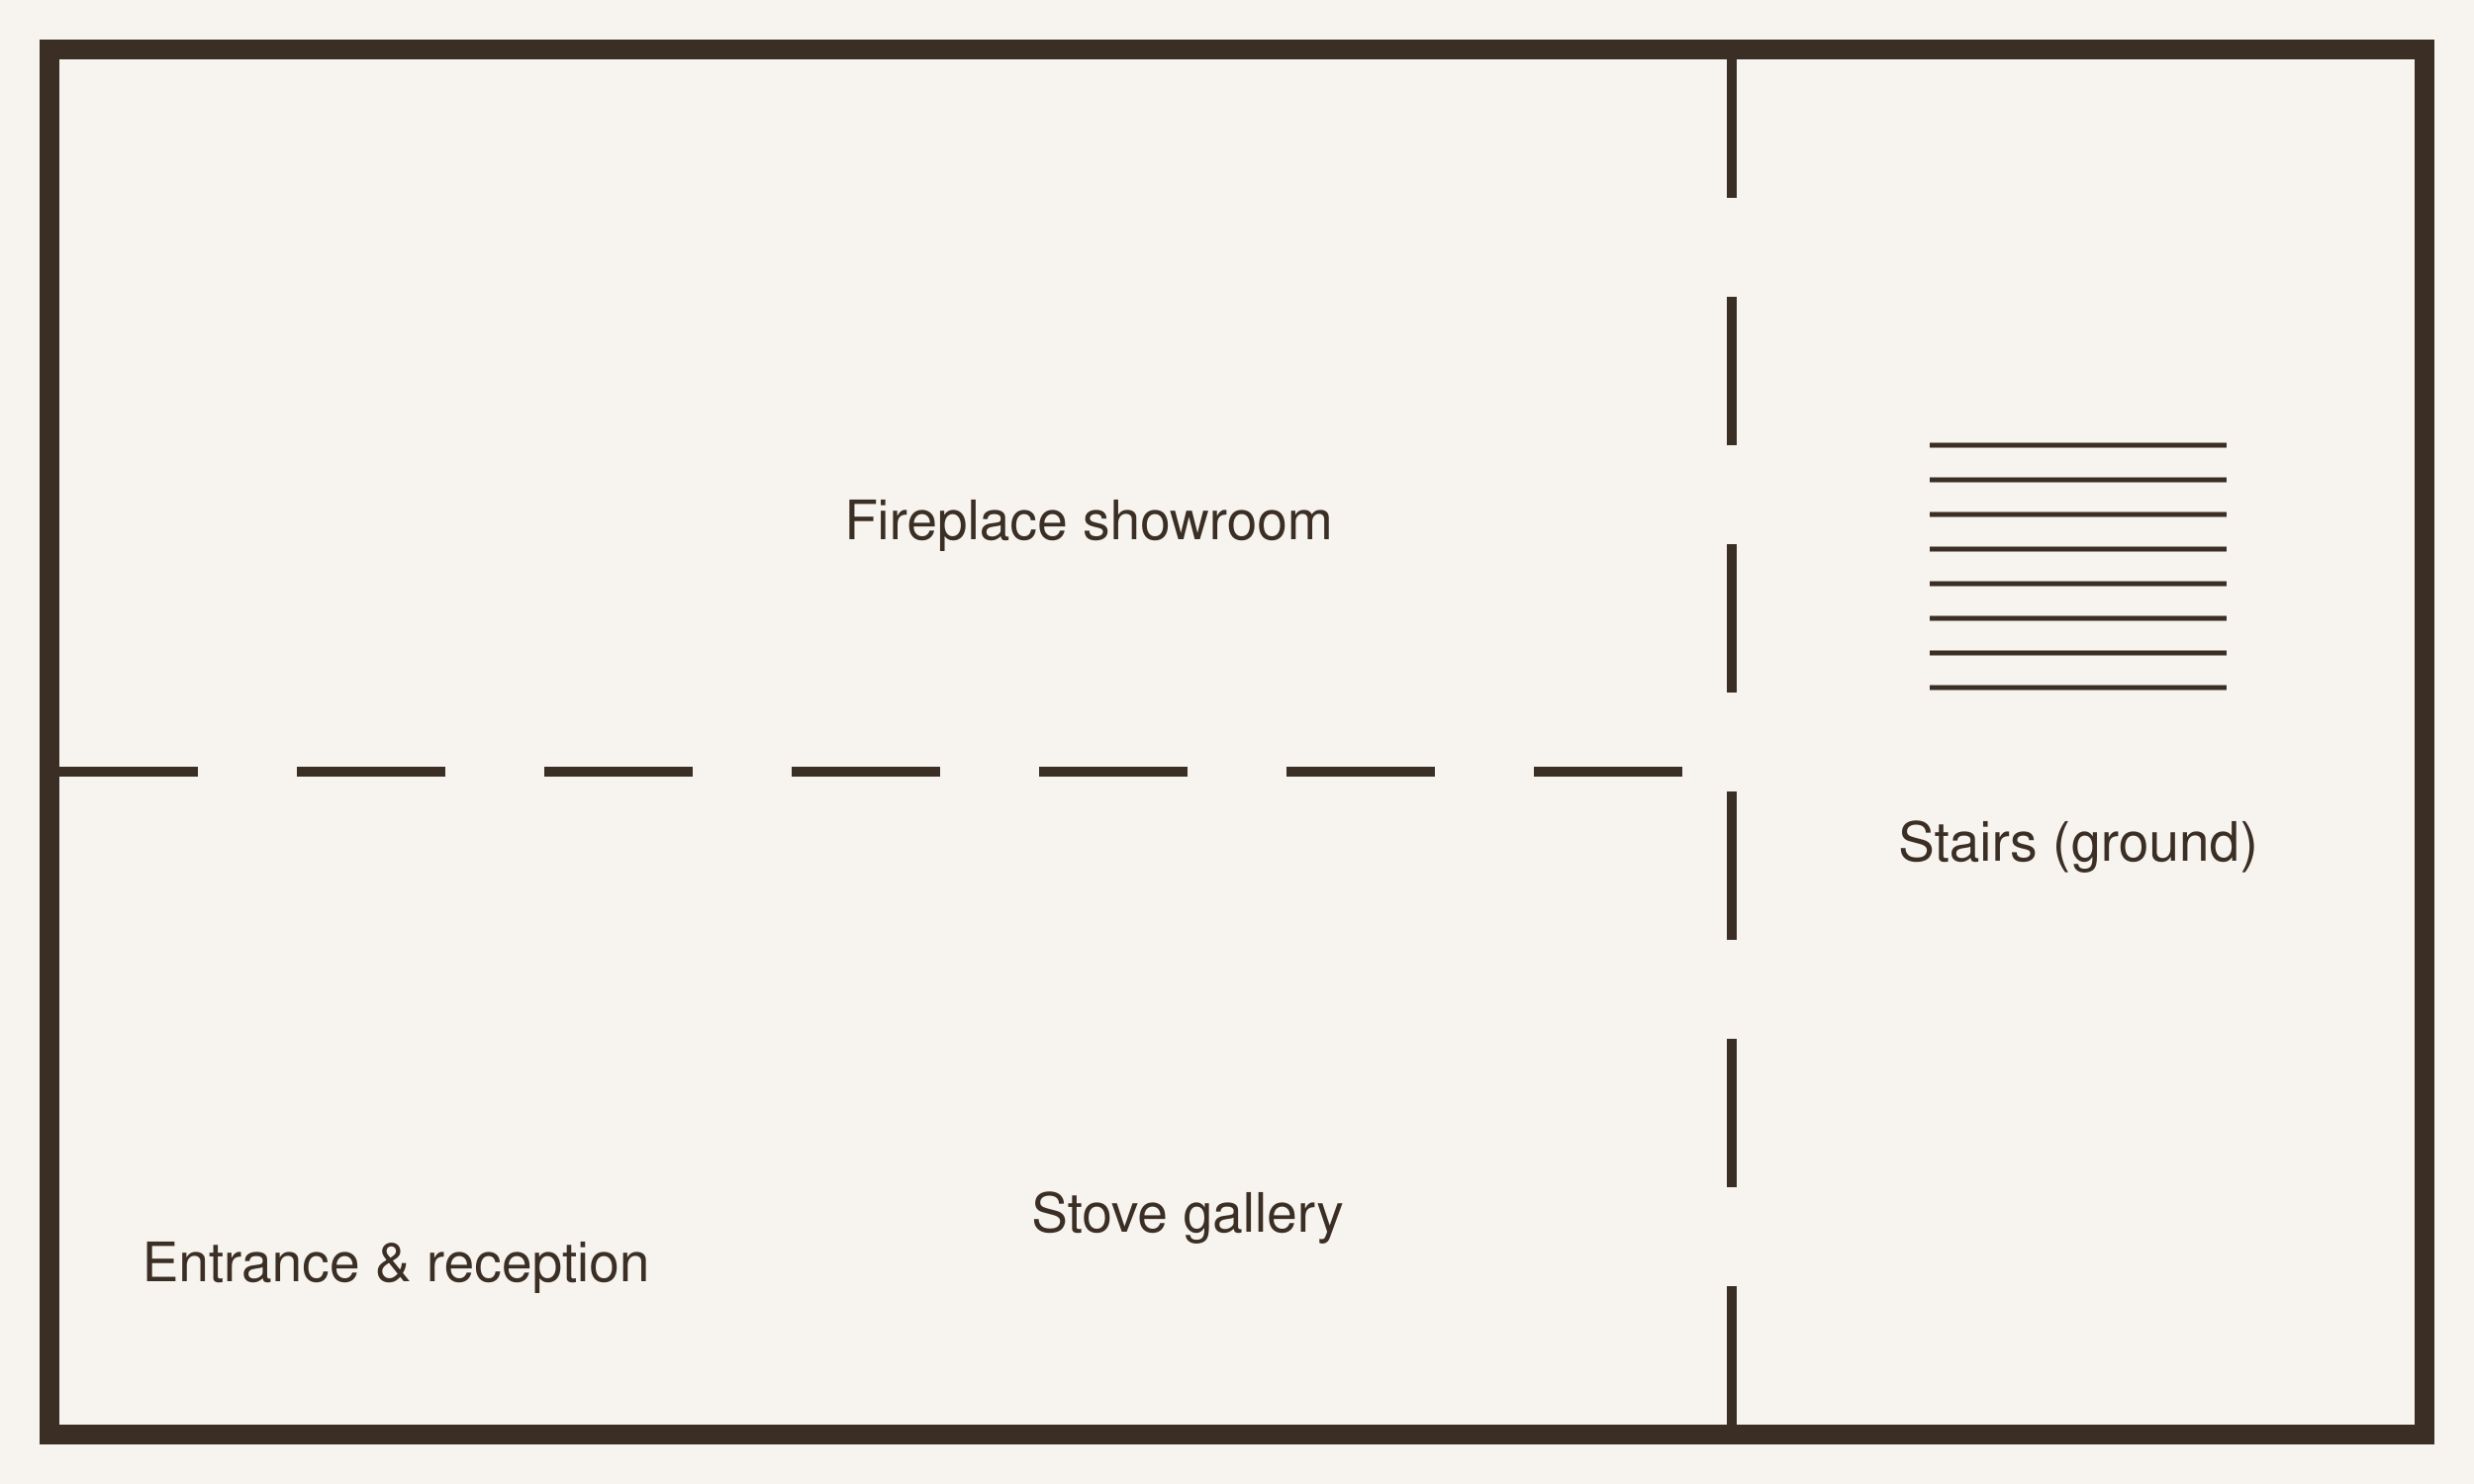
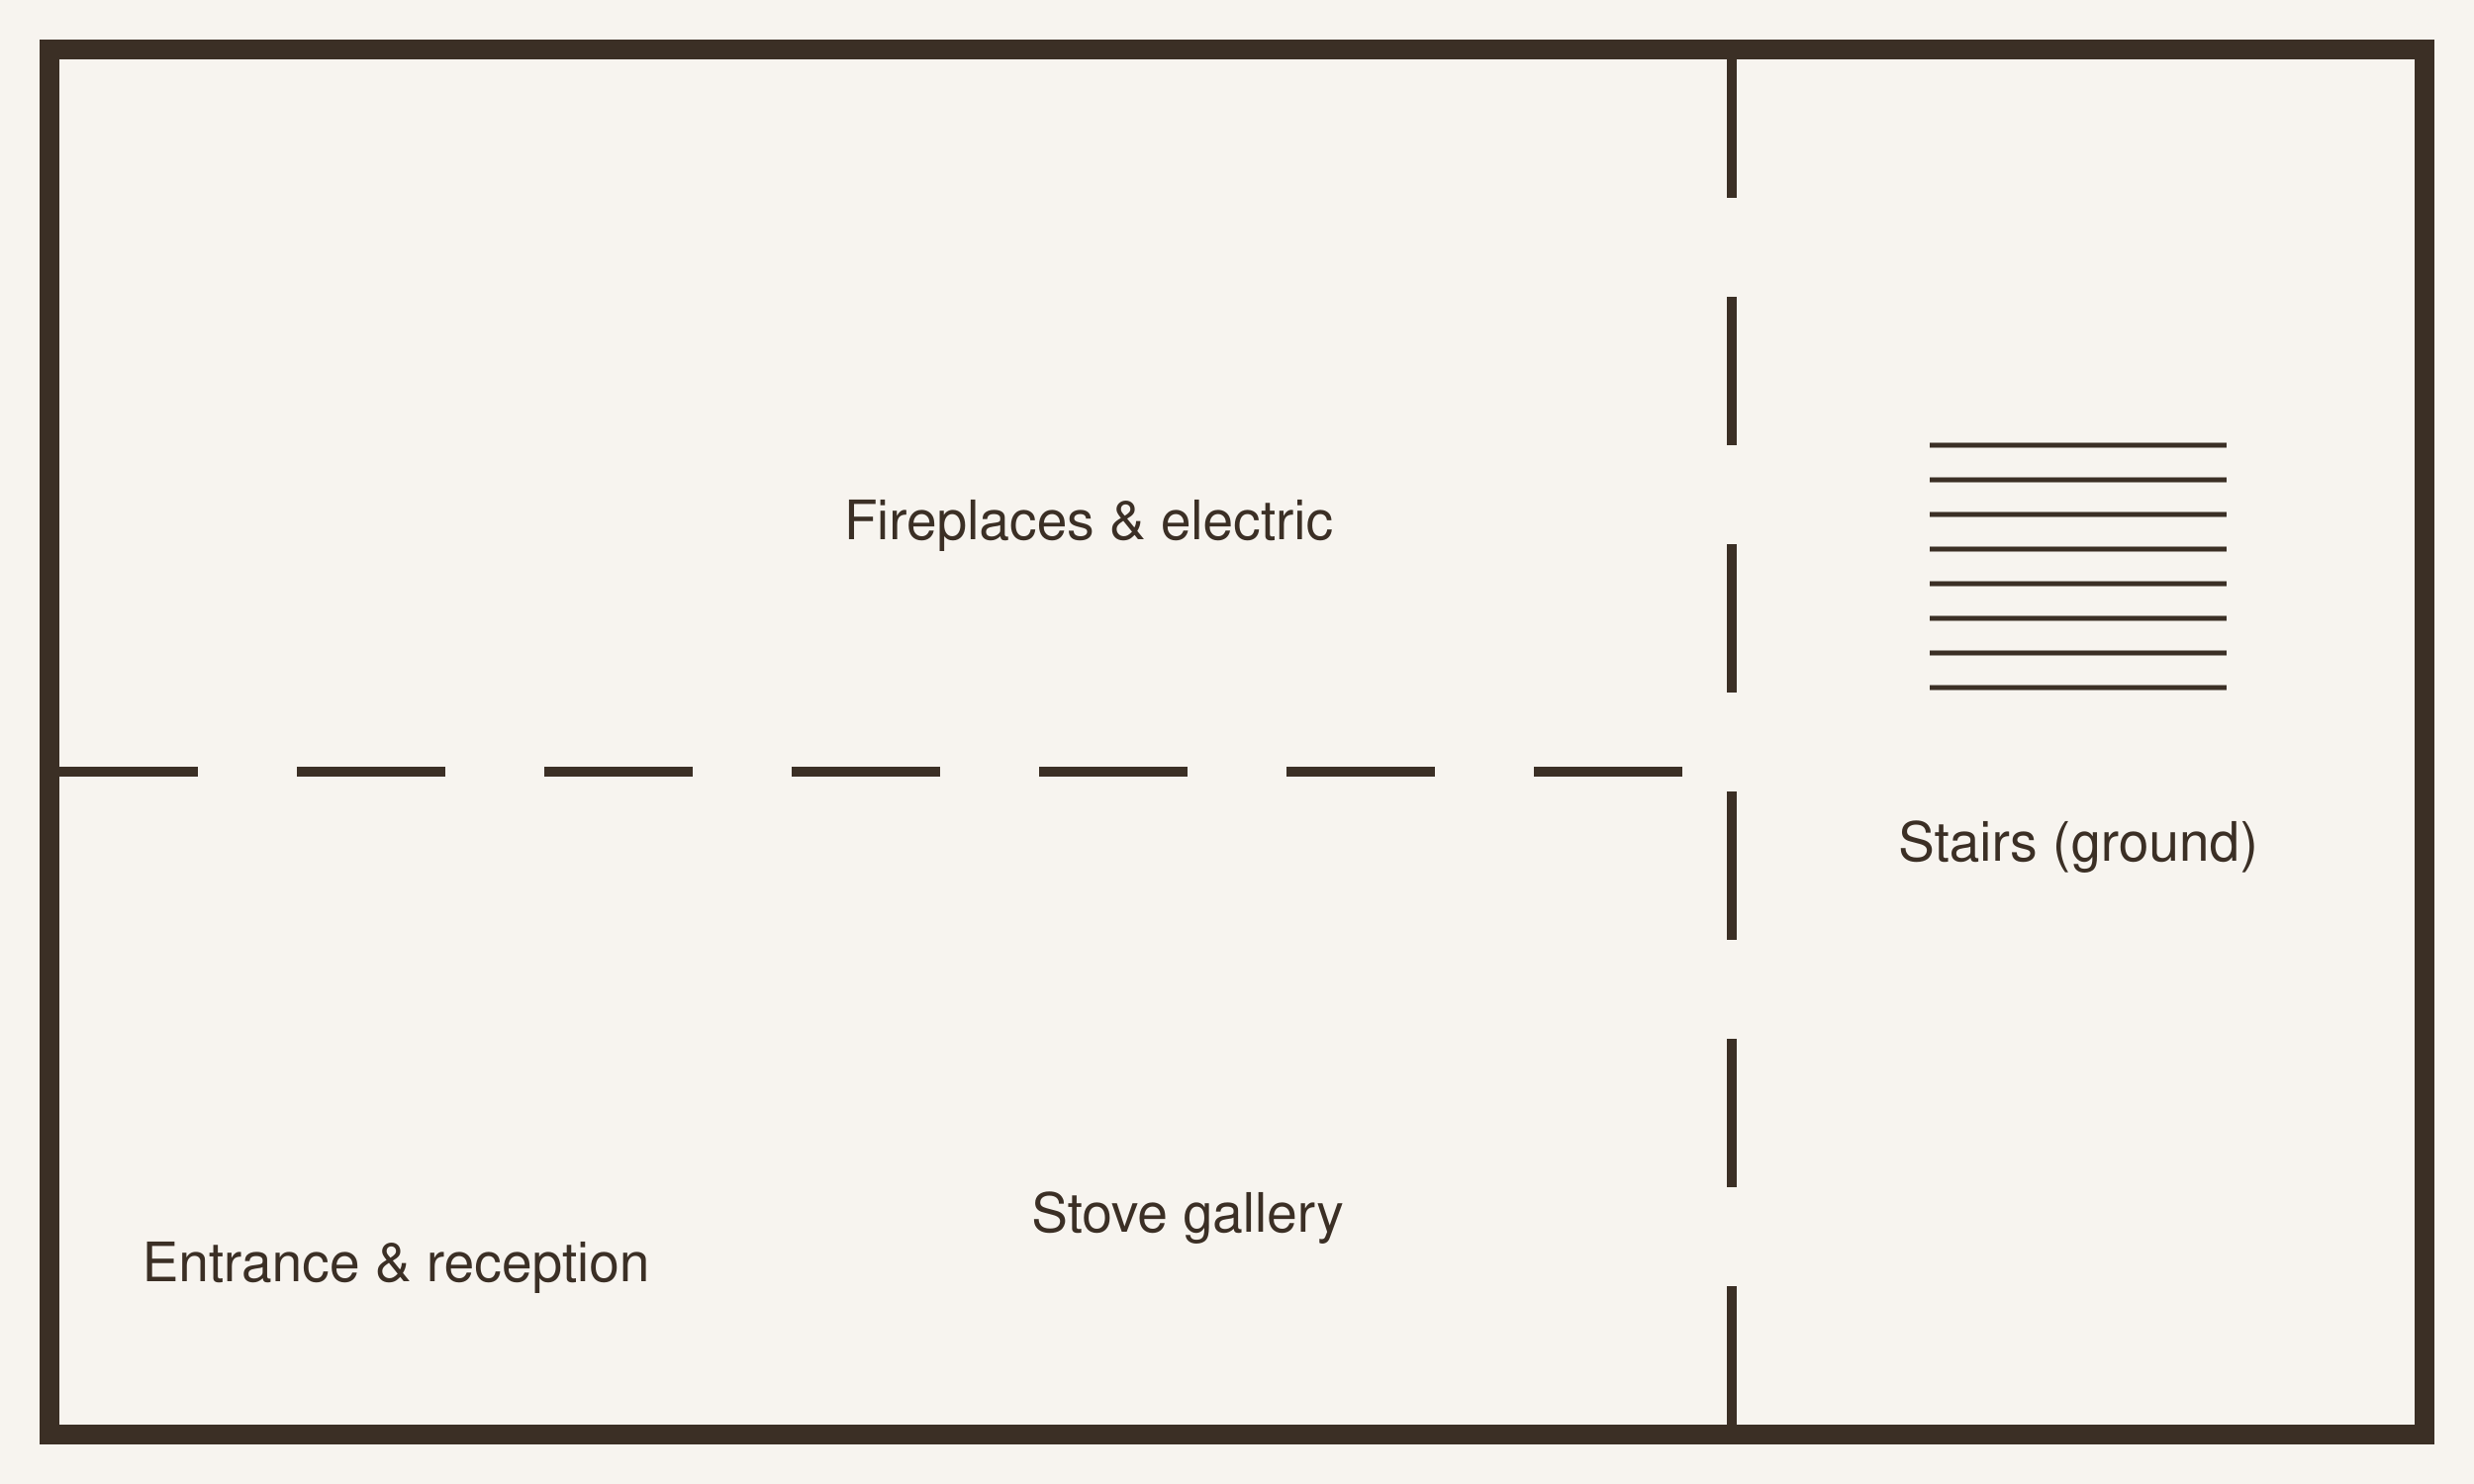
<svg xmlns="http://www.w3.org/2000/svg" width="1000" height="600" viewBox="0 0 1000 600" font-family="Helvetica, Arial, sans-serif">
  <rect width="1000" height="600" fill="#f7f4ef" />
  <rect x="20" y="20" width="960" height="560" fill="none" stroke="#3b2f25" stroke-width="8" />
  <line x1="700" y1="20" x2="700" y2="580" stroke="#3b2f25" stroke-width="4" stroke-dasharray="60 40" />
  <line x1="20" y1="312" x2="700" y2="312" stroke="#3b2f25" stroke-width="4" stroke-dasharray="60 40" />
  <g stroke="#3b2f25" stroke-width="2">
    <line x1="780" x2="900" y1="180" y2="180" />
    <line x1="780" x2="900" y1="194" y2="194" />
    <line x1="780" x2="900" y1="208" y2="208" />
    <line x1="780" x2="900" y1="222" y2="222" />
    <line x1="780" x2="900" y1="236" y2="236" />
    <line x1="780" x2="900" y1="250" y2="250" />
    <line x1="780" x2="900" y1="264" y2="264" />
    <line x1="780" x2="900" y1="278" y2="278" />
  </g>
  <text x="160" y="518" font-size="22" fill="#3b2f25" text-anchor="middle">Entrance &amp; reception</text>
  <text x="480" y="498" font-size="22" fill="#3b2f25" text-anchor="middle">Stove gallery</text>
-   <text x="440" y="218" font-size="22" fill="#3b2f25" text-anchor="middle">Fireplace showroom</text>
+   <text x="440" y="218" font-size="22" fill="#3b2f25" text-anchor="middle">Fireplaces &amp; electric</text>
  <text x="840" y="348" font-size="22" fill="#3b2f25" text-anchor="middle">Stairs (ground)</text>
</svg>
